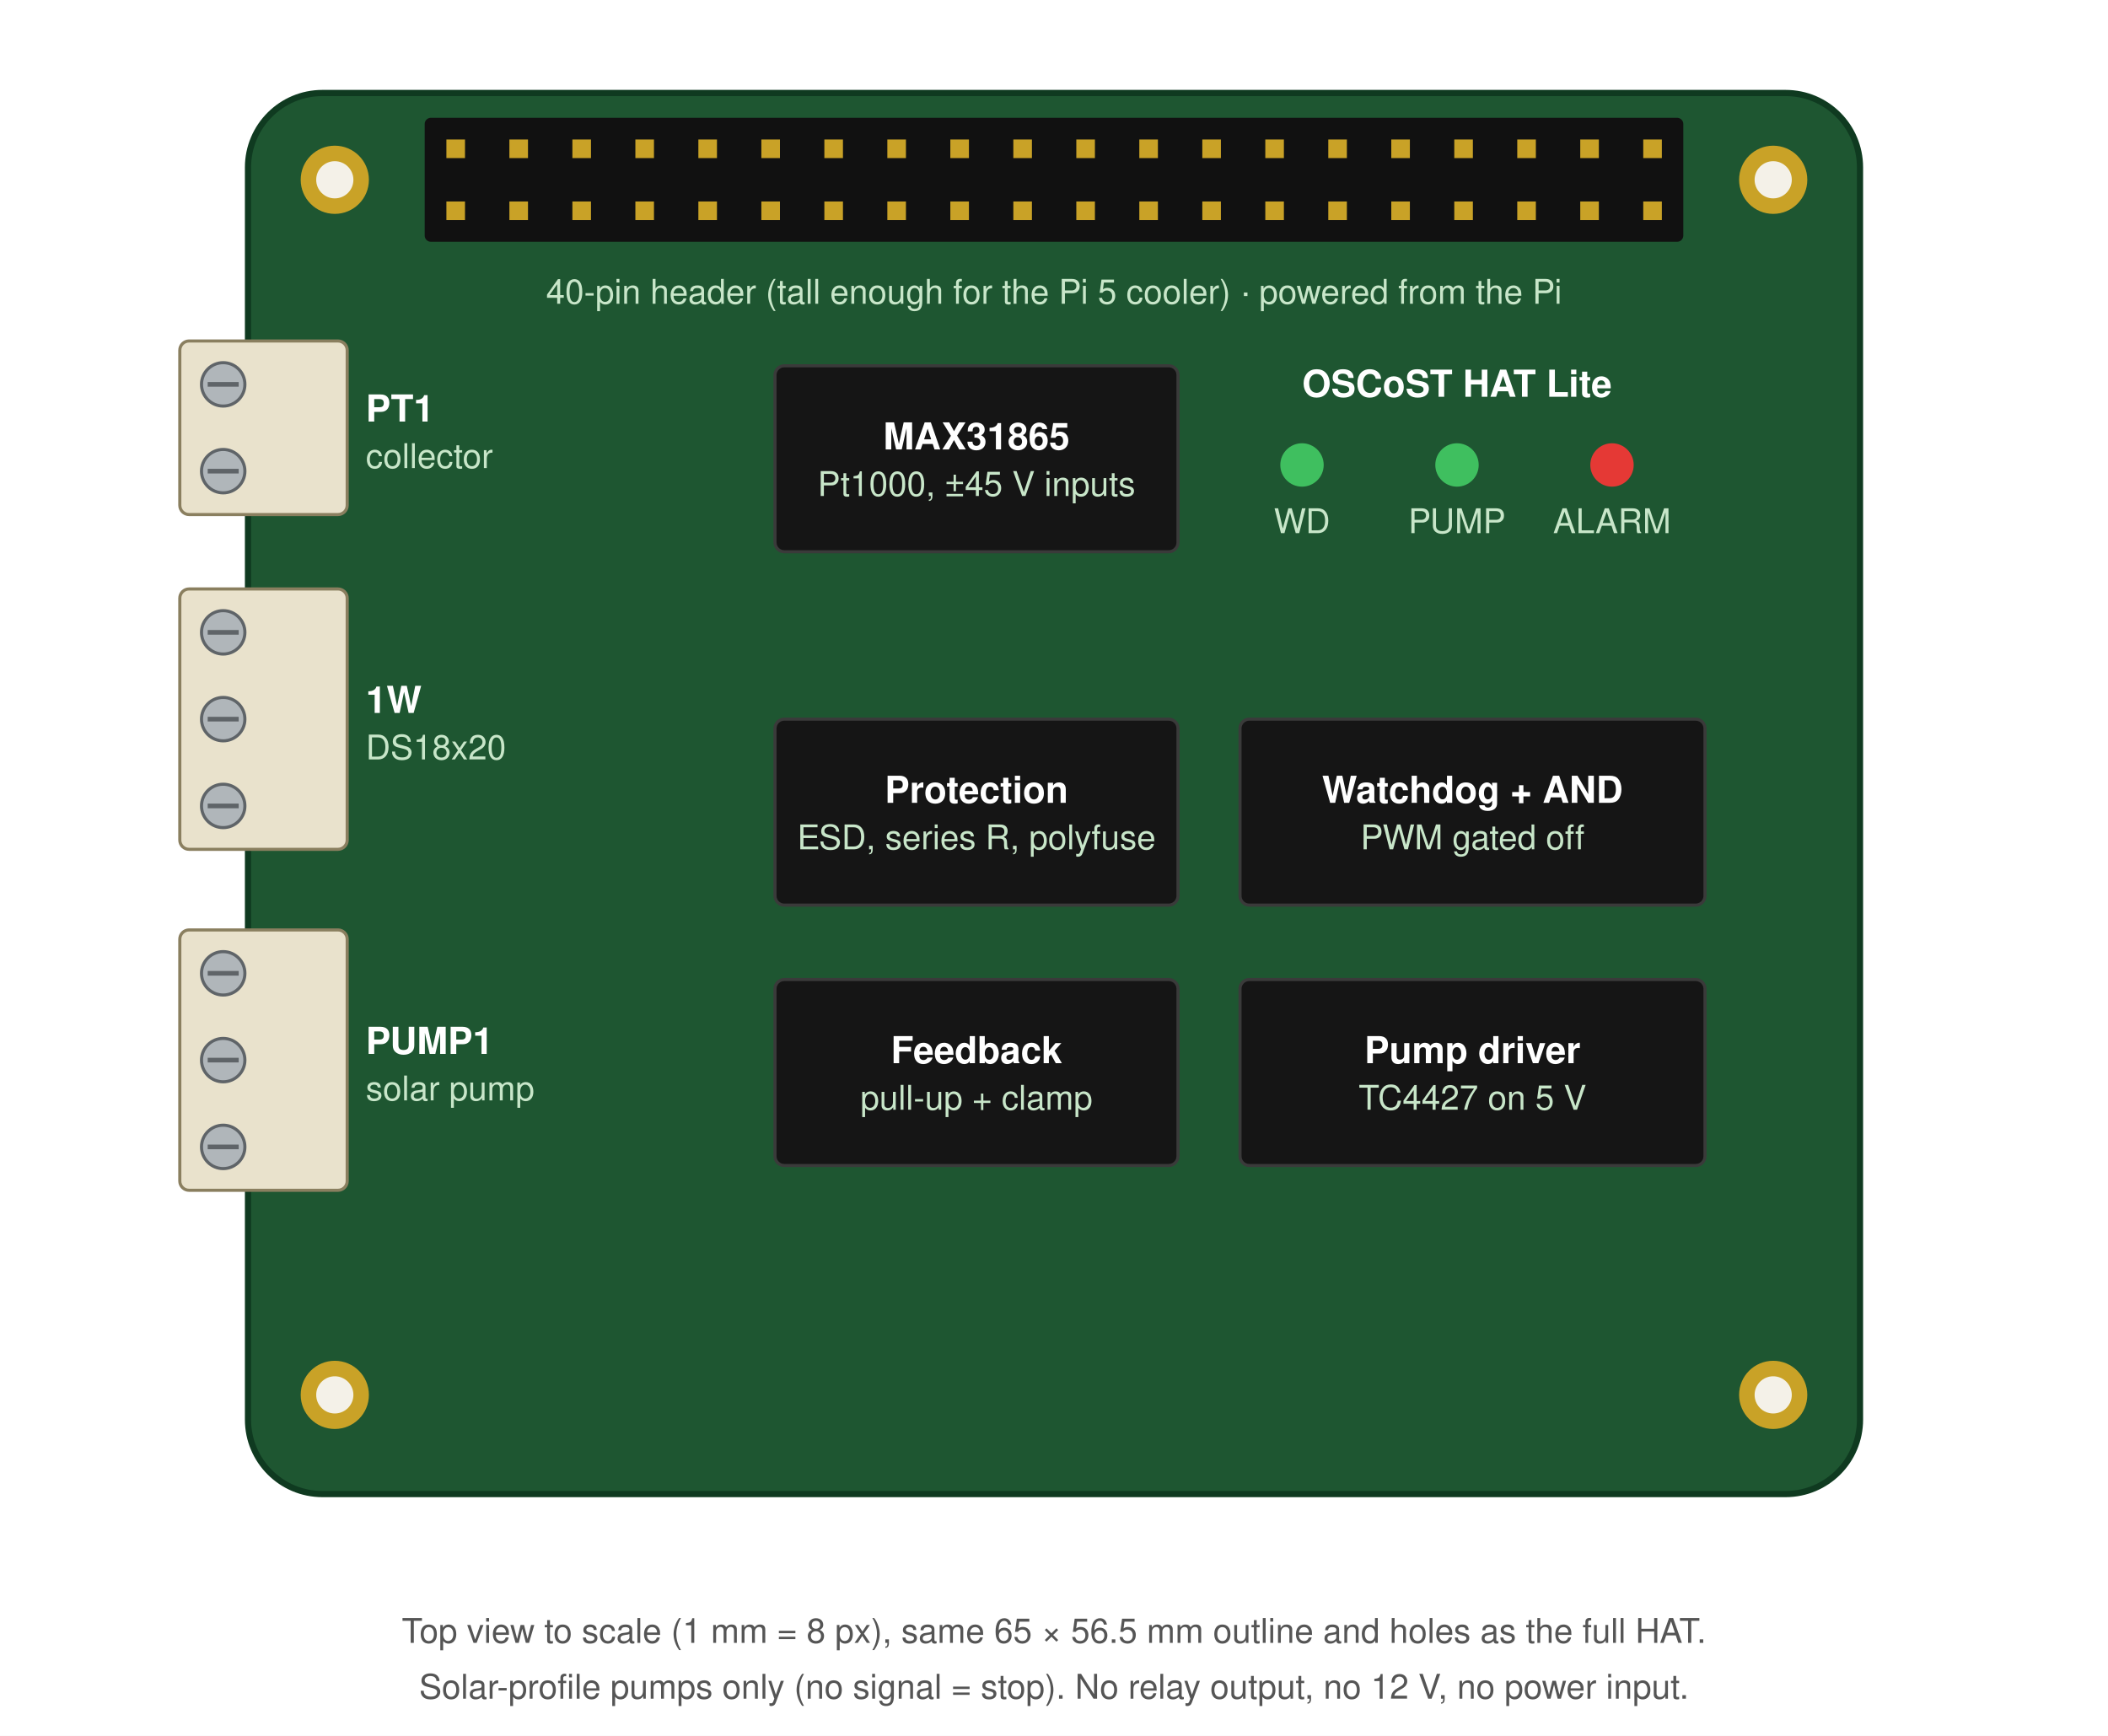
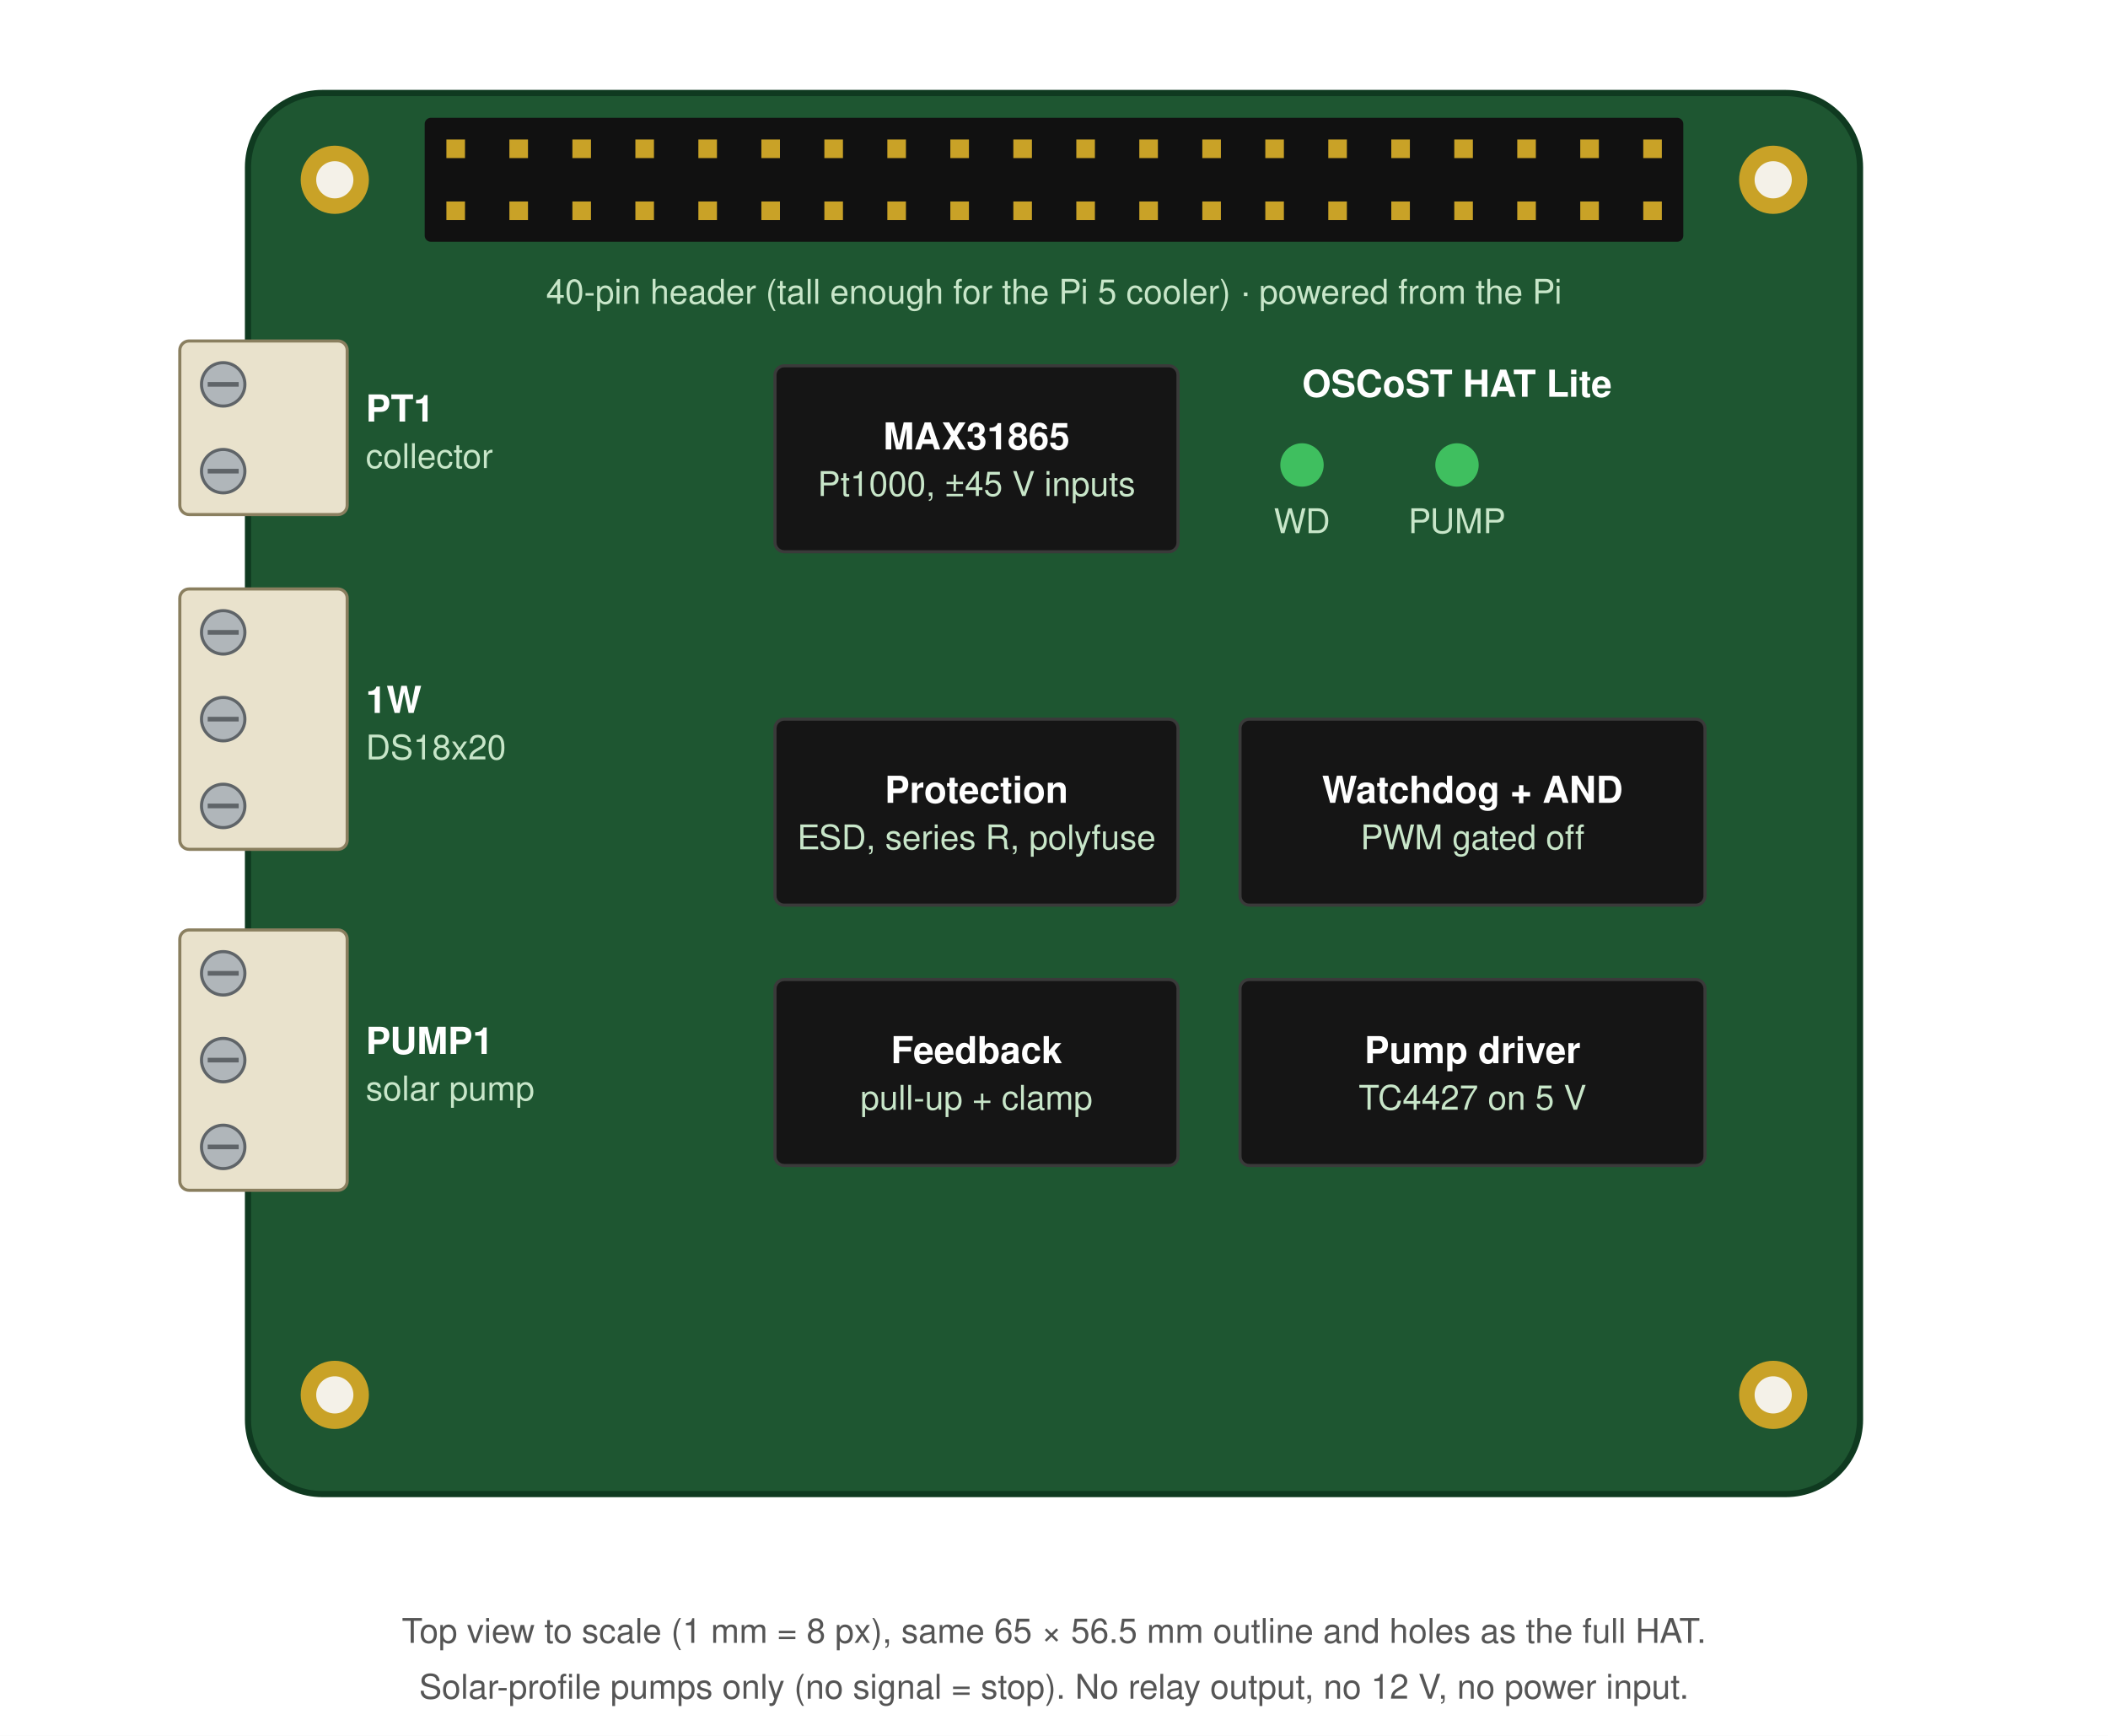
<svg xmlns="http://www.w3.org/2000/svg" viewBox="0 0 680 560" font-family="Helvetica, Arial, sans-serif">
  <style>.t{font-size:12px;fill:#222}.tb{font-size:12px;font-weight:bold;fill:#222}.w{font-size:12px;fill:#fff}.wb{font-size:12px;font-weight:bold;fill:#fff}.g{font-size:11px;fill:#C8E6C9}.n{font-size:11px;fill:#555}.h{font-size:16px;font-weight:bold;fill:#222}.o{font-size:11px;font-style:italic;fill:#777}</style>
  <rect x="0" y="0" width="680" height="560" rx="0" fill="white" stroke="none" stroke-width="1" fill-opacity="1" />
  <rect x="80" y="30" width="520" height="452" rx="24" fill="#1E5631" stroke="#0F3A20" stroke-width="2" fill-opacity="1" />
  <circle cx="108" cy="58" r="11" fill="#C9A227" />
  <circle cx="108" cy="58" r="6" fill="#F4F1E8" />
  <circle cx="572" cy="58" r="11" fill="#C9A227" />
  <circle cx="572" cy="58" r="6" fill="#F4F1E8" />
  <circle cx="108" cy="450" r="11" fill="#C9A227" />
  <circle cx="108" cy="450" r="6" fill="#F4F1E8" />
  <circle cx="572" cy="450" r="11" fill="#C9A227" />
  <circle cx="572" cy="450" r="6" fill="#F4F1E8" />
  <rect x="137" y="38" width="406" height="40" rx="2" fill="#111" stroke="none" stroke-width="1" fill-opacity="1" />
  <rect x="144.0" y="45" width="6" height="6" rx="0" fill="#C9A227" stroke="none" stroke-width="1" fill-opacity="1" />
  <rect x="144.0" y="65" width="6" height="6" rx="0" fill="#C9A227" stroke="none" stroke-width="1" fill-opacity="1" />
  <rect x="164.32" y="45" width="6" height="6" rx="0" fill="#C9A227" stroke="none" stroke-width="1" fill-opacity="1" />
  <rect x="164.32" y="65" width="6" height="6" rx="0" fill="#C9A227" stroke="none" stroke-width="1" fill-opacity="1" />
  <rect x="184.64" y="45" width="6" height="6" rx="0" fill="#C9A227" stroke="none" stroke-width="1" fill-opacity="1" />
  <rect x="184.64" y="65" width="6" height="6" rx="0" fill="#C9A227" stroke="none" stroke-width="1" fill-opacity="1" />
  <rect x="204.96" y="45" width="6" height="6" rx="0" fill="#C9A227" stroke="none" stroke-width="1" fill-opacity="1" />
  <rect x="204.96" y="65" width="6" height="6" rx="0" fill="#C9A227" stroke="none" stroke-width="1" fill-opacity="1" />
  <rect x="225.28" y="45" width="6" height="6" rx="0" fill="#C9A227" stroke="none" stroke-width="1" fill-opacity="1" />
  <rect x="225.28" y="65" width="6" height="6" rx="0" fill="#C9A227" stroke="none" stroke-width="1" fill-opacity="1" />
  <rect x="245.6" y="45" width="6" height="6" rx="0" fill="#C9A227" stroke="none" stroke-width="1" fill-opacity="1" />
  <rect x="245.6" y="65" width="6" height="6" rx="0" fill="#C9A227" stroke="none" stroke-width="1" fill-opacity="1" />
  <rect x="265.92" y="45" width="6" height="6" rx="0" fill="#C9A227" stroke="none" stroke-width="1" fill-opacity="1" />
  <rect x="265.92" y="65" width="6" height="6" rx="0" fill="#C9A227" stroke="none" stroke-width="1" fill-opacity="1" />
  <rect x="286.24" y="45" width="6" height="6" rx="0" fill="#C9A227" stroke="none" stroke-width="1" fill-opacity="1" />
  <rect x="286.24" y="65" width="6" height="6" rx="0" fill="#C9A227" stroke="none" stroke-width="1" fill-opacity="1" />
  <rect x="306.56" y="45" width="6" height="6" rx="0" fill="#C9A227" stroke="none" stroke-width="1" fill-opacity="1" />
  <rect x="306.56" y="65" width="6" height="6" rx="0" fill="#C9A227" stroke="none" stroke-width="1" fill-opacity="1" />
  <rect x="326.88" y="45" width="6" height="6" rx="0" fill="#C9A227" stroke="none" stroke-width="1" fill-opacity="1" />
  <rect x="326.88" y="65" width="6" height="6" rx="0" fill="#C9A227" stroke="none" stroke-width="1" fill-opacity="1" />
  <rect x="347.2" y="45" width="6" height="6" rx="0" fill="#C9A227" stroke="none" stroke-width="1" fill-opacity="1" />
  <rect x="347.2" y="65" width="6" height="6" rx="0" fill="#C9A227" stroke="none" stroke-width="1" fill-opacity="1" />
  <rect x="367.52" y="45" width="6" height="6" rx="0" fill="#C9A227" stroke="none" stroke-width="1" fill-opacity="1" />
  <rect x="367.52" y="65" width="6" height="6" rx="0" fill="#C9A227" stroke="none" stroke-width="1" fill-opacity="1" />
  <rect x="387.84" y="45" width="6" height="6" rx="0" fill="#C9A227" stroke="none" stroke-width="1" fill-opacity="1" />
  <rect x="387.84" y="65" width="6" height="6" rx="0" fill="#C9A227" stroke="none" stroke-width="1" fill-opacity="1" />
  <rect x="408.16" y="45" width="6" height="6" rx="0" fill="#C9A227" stroke="none" stroke-width="1" fill-opacity="1" />
  <rect x="408.16" y="65" width="6" height="6" rx="0" fill="#C9A227" stroke="none" stroke-width="1" fill-opacity="1" />
  <rect x="428.48" y="45" width="6" height="6" rx="0" fill="#C9A227" stroke="none" stroke-width="1" fill-opacity="1" />
  <rect x="428.48" y="65" width="6" height="6" rx="0" fill="#C9A227" stroke="none" stroke-width="1" fill-opacity="1" />
  <rect x="448.8" y="45" width="6" height="6" rx="0" fill="#C9A227" stroke="none" stroke-width="1" fill-opacity="1" />
  <rect x="448.8" y="65" width="6" height="6" rx="0" fill="#C9A227" stroke="none" stroke-width="1" fill-opacity="1" />
  <rect x="469.12" y="45" width="6" height="6" rx="0" fill="#C9A227" stroke="none" stroke-width="1" fill-opacity="1" />
  <rect x="469.12" y="65" width="6" height="6" rx="0" fill="#C9A227" stroke="none" stroke-width="1" fill-opacity="1" />
  <rect x="489.44" y="45" width="6" height="6" rx="0" fill="#C9A227" stroke="none" stroke-width="1" fill-opacity="1" />
  <rect x="489.44" y="65" width="6" height="6" rx="0" fill="#C9A227" stroke="none" stroke-width="1" fill-opacity="1" />
  <rect x="509.76" y="45" width="6" height="6" rx="0" fill="#C9A227" stroke="none" stroke-width="1" fill-opacity="1" />
  <rect x="509.76" y="65" width="6" height="6" rx="0" fill="#C9A227" stroke="none" stroke-width="1" fill-opacity="1" />
  <rect x="530.08" y="45" width="6" height="6" rx="0" fill="#C9A227" stroke="none" stroke-width="1" fill-opacity="1" />
  <rect x="530.08" y="65" width="6" height="6" rx="0" fill="#C9A227" stroke="none" stroke-width="1" fill-opacity="1" />
  <text x="340" y="98" class="g" text-anchor="middle">40-pin header (tall enough for the Pi 5 cooler) · powered from the Pi</text>
  <rect x="58" y="110" width="54" height="56" rx="3" fill="#E9E2CC" stroke="#8A7F5F" stroke-width="1" fill-opacity="1" />
  <circle cx="72" cy="124" r="7" fill="#B0B6BA" stroke="#5F6468" />
  <line x1="67" y1="124" x2="77" y2="124" stroke="#5F6468" stroke-width="1.5" />
  <circle cx="72" cy="152" r="7" fill="#B0B6BA" stroke="#5F6468" />
  <line x1="67" y1="152" x2="77" y2="152" stroke="#5F6468" stroke-width="1.5" />
  <text x="118" y="136" class="wb" text-anchor="start">PT1</text>
  <text x="118" y="151" class="g" text-anchor="start">collector</text>
  <rect x="58" y="190" width="54" height="84" rx="3" fill="#E9E2CC" stroke="#8A7F5F" stroke-width="1" fill-opacity="1" />
  <circle cx="72" cy="204" r="7" fill="#B0B6BA" stroke="#5F6468" />
  <line x1="67" y1="204" x2="77" y2="204" stroke="#5F6468" stroke-width="1.5" />
  <circle cx="72" cy="232" r="7" fill="#B0B6BA" stroke="#5F6468" />
  <line x1="67" y1="232" x2="77" y2="232" stroke="#5F6468" stroke-width="1.5" />
  <circle cx="72" cy="260" r="7" fill="#B0B6BA" stroke="#5F6468" />
  <line x1="67" y1="260" x2="77" y2="260" stroke="#5F6468" stroke-width="1.5" />
  <text x="118" y="230" class="wb" text-anchor="start">1W</text>
  <text x="118" y="245" class="g" text-anchor="start">DS18x20</text>
  <rect x="58" y="300" width="54" height="84" rx="3" fill="#E9E2CC" stroke="#8A7F5F" stroke-width="1" fill-opacity="1" />
  <circle cx="72" cy="314" r="7" fill="#B0B6BA" stroke="#5F6468" />
  <line x1="67" y1="314" x2="77" y2="314" stroke="#5F6468" stroke-width="1.5" />
  <circle cx="72" cy="342" r="7" fill="#B0B6BA" stroke="#5F6468" />
  <line x1="67" y1="342" x2="77" y2="342" stroke="#5F6468" stroke-width="1.5" />
  <circle cx="72" cy="370" r="7" fill="#B0B6BA" stroke="#5F6468" />
  <line x1="67" y1="370" x2="77" y2="370" stroke="#5F6468" stroke-width="1.5" />
  <text x="118" y="340" class="wb" text-anchor="start">PUMP1</text>
  <text x="118" y="355" class="g" text-anchor="start">solar pump</text>
  <rect x="250" y="118" width="130" height="60" rx="3" fill="#151515" stroke="#3a3a3a" stroke-width="1" fill-opacity="1" />
  <text x="315.0" y="145.0" class="wb" text-anchor="middle">MAX31865</text>
  <text x="315.0" y="160.0" class="g" text-anchor="middle">Pt1000, ±45 V inputs</text>
  <rect x="250" y="232" width="130" height="60" rx="3" fill="#151515" stroke="#3a3a3a" stroke-width="1" fill-opacity="1" />
  <text x="315.0" y="259.0" class="wb" text-anchor="middle">Protection</text>
  <text x="315.0" y="274.0" class="g" text-anchor="middle">ESD, series R, polyfuse</text>
  <rect x="400" y="232" width="150" height="60" rx="3" fill="#151515" stroke="#3a3a3a" stroke-width="1" fill-opacity="1" />
  <text x="475.0" y="259.0" class="wb" text-anchor="middle">Watchdog + AND</text>
  <text x="475.0" y="274.0" class="g" text-anchor="middle">PWM gated off</text>
  <rect x="400" y="316" width="150" height="60" rx="3" fill="#151515" stroke="#3a3a3a" stroke-width="1" fill-opacity="1" />
  <text x="475.0" y="343.0" class="wb" text-anchor="middle">Pump driver</text>
  <text x="475.0" y="358.0" class="g" text-anchor="middle">TC4427 on 5 V</text>
  <rect x="250" y="316" width="130" height="60" rx="3" fill="#151515" stroke="#3a3a3a" stroke-width="1" fill-opacity="1" />
  <text x="315.0" y="343.0" class="wb" text-anchor="middle">Feedback</text>
  <text x="315.0" y="358.0" class="g" text-anchor="middle">pull-up + clamp</text>
  <circle cx="420" cy="150" r="7" fill="#3fbf5f" />
  <text x="420" y="172" class="g" text-anchor="middle">WD</text>
  <circle cx="470" cy="150" r="7" fill="#3fbf5f" />
  <text x="470" y="172" class="g" text-anchor="middle">PUMP</text>
-   <circle cx="520" cy="150" r="7" fill="#e53935" />
-   <text x="520" y="172" class="g" text-anchor="middle">ALARM</text>
  <text x="470" y="128" class="wb" text-anchor="middle">OSCoST HAT Lite</text>
  <text x="340" y="530" class="n" text-anchor="middle">Top view to scale (1 mm = 8 px), same 65 × 56.5 mm outline and holes as the full HAT.</text>
  <text x="340" y="548" class="n" text-anchor="middle">Solar-profile pumps only (no signal = stop). No relay output, no 12 V, no power input.</text>
</svg>
